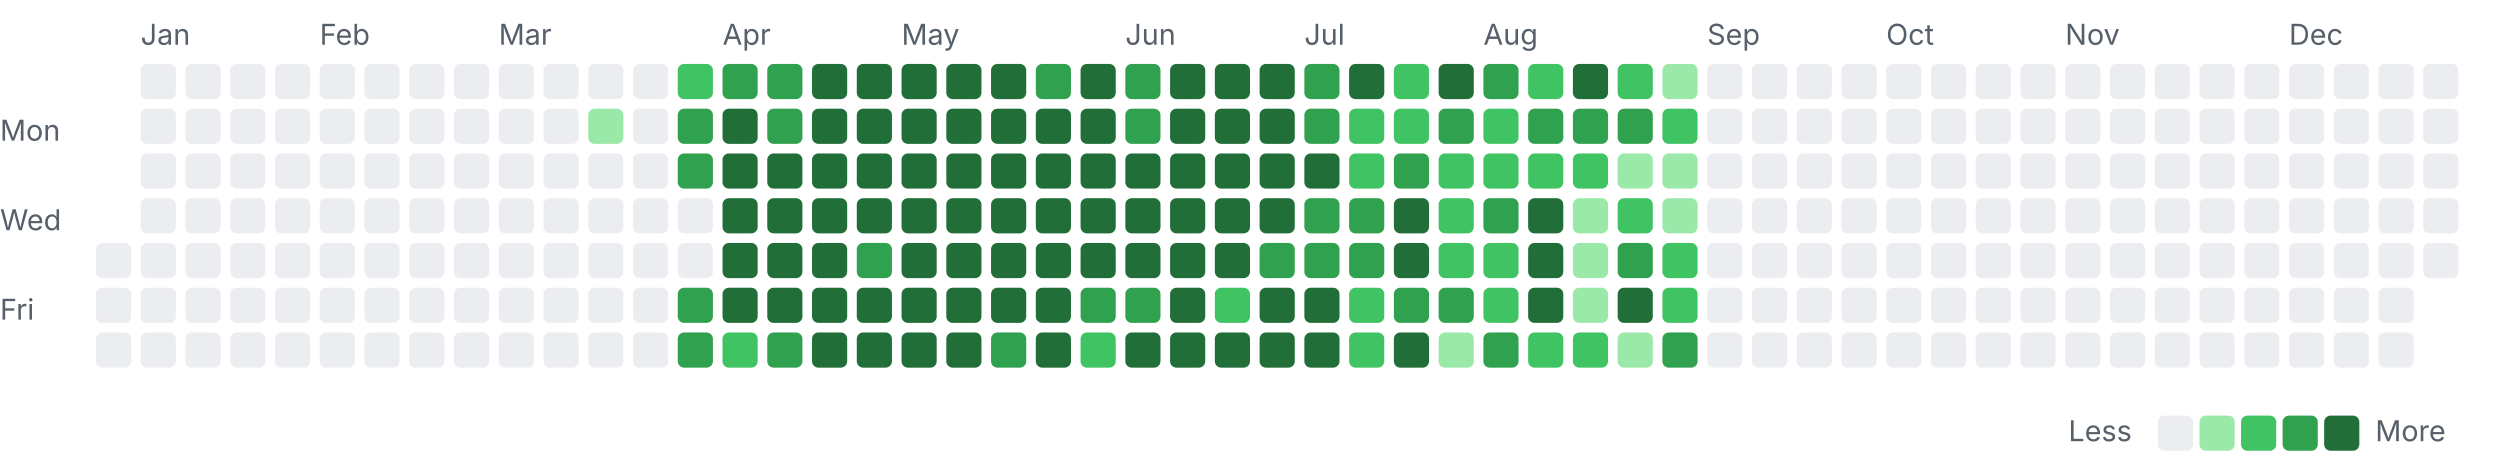
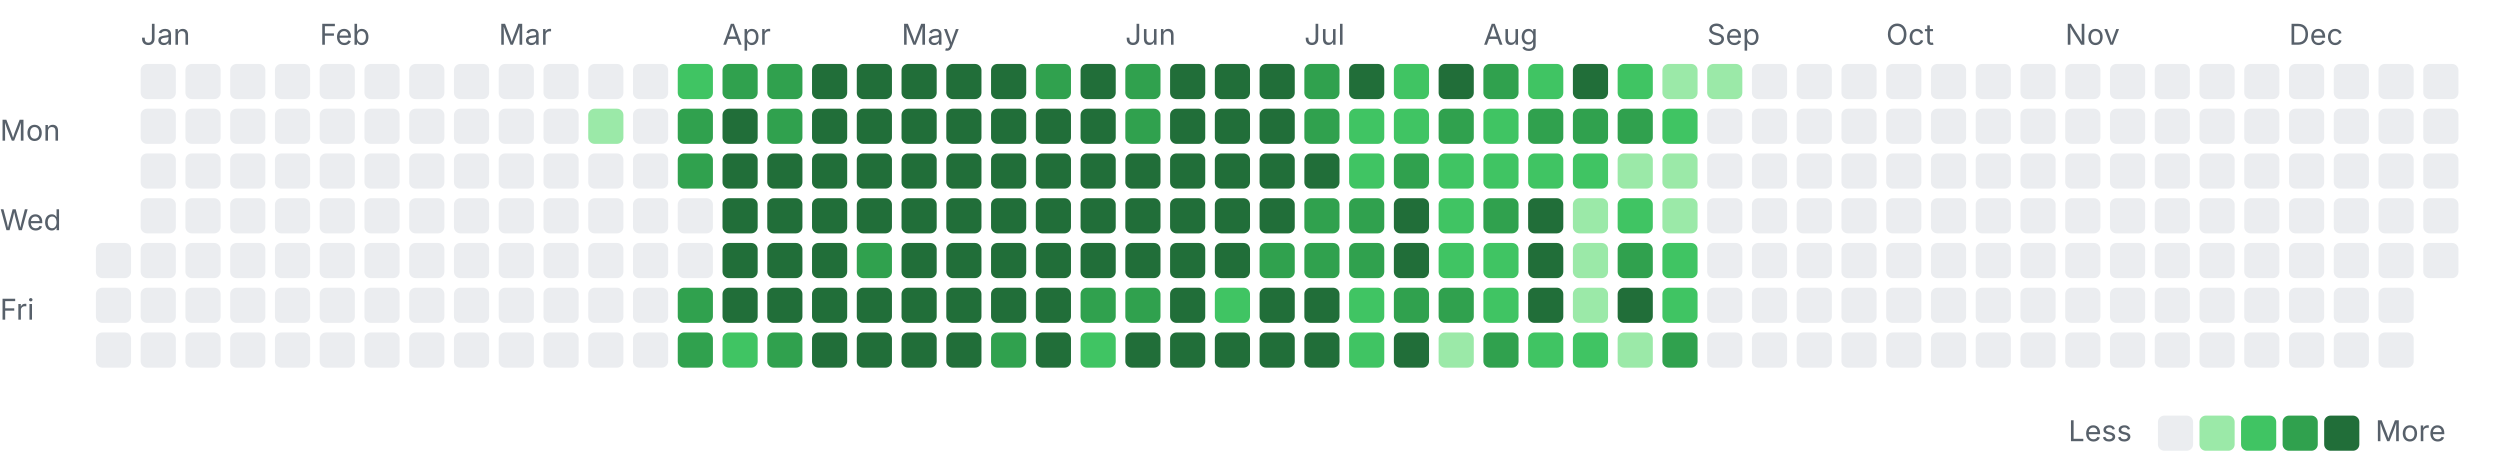
<svg xmlns="http://www.w3.org/2000/svg" width="782" height="142" viewBox="0 0 782 142">
  <style>.l0{fill:#ebedf0}.l1{fill:#9be9a8}.l2{fill:#40c463}.l3{fill:#30a14e}.l4{fill:#216e39} .lbl{fill:#57606a;font:9px -apple-system,Segoe UI,sans-serif}@media(prefers-color-scheme:dark){.l0{fill:#161b22}.l1{fill:#0e4429}.l2{fill:#006d32}.l3{fill:#26a641}.l4{fill:#39d353} .lbl{fill:#8b949e}}</style>
  <text class="lbl" x="44" y="14">Jan</text>
  <text class="lbl" x="100" y="14">Feb</text>
  <text class="lbl" x="156" y="14">Mar</text>
  <text class="lbl" x="226" y="14">Apr</text>
  <text class="lbl" x="282" y="14">May</text>
  <text class="lbl" x="352" y="14">Jun</text>
  <text class="lbl" x="408" y="14">Jul</text>
  <text class="lbl" x="464" y="14">Aug</text>
  <text class="lbl" x="534" y="14">Sep</text>
  <text class="lbl" x="590" y="14">Oct</text>
  <text class="lbl" x="646" y="14">Nov</text>
  <text class="lbl" x="716" y="14">Dec</text>
  <text class="lbl" x="0" y="44">Mon</text>
  <text class="lbl" x="0" y="72">Wed</text>
  <text class="lbl" x="0" y="100">Fri</text>
  <rect class="l0" x="30" y="76" width="11" height="11" rx="2" />
  <rect class="l0" x="30" y="90" width="11" height="11" rx="2" />
  <rect class="l0" x="30" y="104" width="11" height="11" rx="2" />
  <rect class="l0" x="44" y="20" width="11" height="11" rx="2" />
  <rect class="l0" x="44" y="34" width="11" height="11" rx="2" />
  <rect class="l0" x="44" y="48" width="11" height="11" rx="2" />
  <rect class="l0" x="44" y="62" width="11" height="11" rx="2" />
  <rect class="l0" x="44" y="76" width="11" height="11" rx="2" />
  <rect class="l0" x="44" y="90" width="11" height="11" rx="2" />
  <rect class="l0" x="44" y="104" width="11" height="11" rx="2" />
  <rect class="l0" x="58" y="20" width="11" height="11" rx="2" />
  <rect class="l0" x="58" y="34" width="11" height="11" rx="2" />
  <rect class="l0" x="58" y="48" width="11" height="11" rx="2" />
  <rect class="l0" x="58" y="62" width="11" height="11" rx="2" />
  <rect class="l0" x="58" y="76" width="11" height="11" rx="2" />
  <rect class="l0" x="58" y="90" width="11" height="11" rx="2" />
  <rect class="l0" x="58" y="104" width="11" height="11" rx="2" />
  <rect class="l0" x="72" y="20" width="11" height="11" rx="2" />
  <rect class="l0" x="72" y="34" width="11" height="11" rx="2" />
  <rect class="l0" x="72" y="48" width="11" height="11" rx="2" />
  <rect class="l0" x="72" y="62" width="11" height="11" rx="2" />
  <rect class="l0" x="72" y="76" width="11" height="11" rx="2" />
  <rect class="l0" x="72" y="90" width="11" height="11" rx="2" />
  <rect class="l0" x="72" y="104" width="11" height="11" rx="2" />
  <rect class="l0" x="86" y="20" width="11" height="11" rx="2" />
  <rect class="l0" x="86" y="34" width="11" height="11" rx="2" />
  <rect class="l0" x="86" y="48" width="11" height="11" rx="2" />
  <rect class="l0" x="86" y="62" width="11" height="11" rx="2" />
  <rect class="l0" x="86" y="76" width="11" height="11" rx="2" />
  <rect class="l0" x="86" y="90" width="11" height="11" rx="2" />
  <rect class="l0" x="86" y="104" width="11" height="11" rx="2" />
  <rect class="l0" x="100" y="20" width="11" height="11" rx="2" />
  <rect class="l0" x="100" y="34" width="11" height="11" rx="2" />
  <rect class="l0" x="100" y="48" width="11" height="11" rx="2" />
  <rect class="l0" x="100" y="62" width="11" height="11" rx="2" />
  <rect class="l0" x="100" y="76" width="11" height="11" rx="2" />
  <rect class="l0" x="100" y="90" width="11" height="11" rx="2" />
  <rect class="l0" x="100" y="104" width="11" height="11" rx="2" />
  <rect class="l0" x="114" y="20" width="11" height="11" rx="2" />
  <rect class="l0" x="114" y="34" width="11" height="11" rx="2" />
  <rect class="l0" x="114" y="48" width="11" height="11" rx="2" />
  <rect class="l0" x="114" y="62" width="11" height="11" rx="2" />
  <rect class="l0" x="114" y="76" width="11" height="11" rx="2" />
  <rect class="l0" x="114" y="90" width="11" height="11" rx="2" />
  <rect class="l0" x="114" y="104" width="11" height="11" rx="2" />
  <rect class="l0" x="128" y="20" width="11" height="11" rx="2" />
  <rect class="l0" x="128" y="34" width="11" height="11" rx="2" />
  <rect class="l0" x="128" y="48" width="11" height="11" rx="2" />
  <rect class="l0" x="128" y="62" width="11" height="11" rx="2" />
  <rect class="l0" x="128" y="76" width="11" height="11" rx="2" />
  <rect class="l0" x="128" y="90" width="11" height="11" rx="2" />
  <rect class="l0" x="128" y="104" width="11" height="11" rx="2" />
  <rect class="l0" x="142" y="20" width="11" height="11" rx="2" />
  <rect class="l0" x="142" y="34" width="11" height="11" rx="2" />
  <rect class="l0" x="142" y="48" width="11" height="11" rx="2" />
  <rect class="l0" x="142" y="62" width="11" height="11" rx="2" />
  <rect class="l0" x="142" y="76" width="11" height="11" rx="2" />
  <rect class="l0" x="142" y="90" width="11" height="11" rx="2" />
  <rect class="l0" x="142" y="104" width="11" height="11" rx="2" />
  <rect class="l0" x="156" y="20" width="11" height="11" rx="2" />
  <rect class="l0" x="156" y="34" width="11" height="11" rx="2" />
  <rect class="l0" x="156" y="48" width="11" height="11" rx="2" />
  <rect class="l0" x="156" y="62" width="11" height="11" rx="2" />
  <rect class="l0" x="156" y="76" width="11" height="11" rx="2" />
  <rect class="l0" x="156" y="90" width="11" height="11" rx="2" />
  <rect class="l0" x="156" y="104" width="11" height="11" rx="2" />
  <rect class="l0" x="170" y="20" width="11" height="11" rx="2" />
  <rect class="l0" x="170" y="34" width="11" height="11" rx="2" />
  <rect class="l0" x="170" y="48" width="11" height="11" rx="2" />
  <rect class="l0" x="170" y="62" width="11" height="11" rx="2" />
  <rect class="l0" x="170" y="76" width="11" height="11" rx="2" />
  <rect class="l0" x="170" y="90" width="11" height="11" rx="2" />
  <rect class="l0" x="170" y="104" width="11" height="11" rx="2" />
  <rect class="l0" x="184" y="20" width="11" height="11" rx="2" />
  <rect class="l1" x="184" y="34" width="11" height="11" rx="2" />
  <rect class="l0" x="184" y="48" width="11" height="11" rx="2" />
  <rect class="l0" x="184" y="62" width="11" height="11" rx="2" />
  <rect class="l0" x="184" y="76" width="11" height="11" rx="2" />
  <rect class="l0" x="184" y="90" width="11" height="11" rx="2" />
  <rect class="l0" x="184" y="104" width="11" height="11" rx="2" />
  <rect class="l0" x="198" y="20" width="11" height="11" rx="2" />
  <rect class="l0" x="198" y="34" width="11" height="11" rx="2" />
  <rect class="l0" x="198" y="48" width="11" height="11" rx="2" />
  <rect class="l0" x="198" y="62" width="11" height="11" rx="2" />
  <rect class="l0" x="198" y="76" width="11" height="11" rx="2" />
  <rect class="l0" x="198" y="90" width="11" height="11" rx="2" />
  <rect class="l0" x="198" y="104" width="11" height="11" rx="2" />
  <rect class="l2" x="212" y="20" width="11" height="11" rx="2" />
  <rect class="l3" x="212" y="34" width="11" height="11" rx="2" />
  <rect class="l3" x="212" y="48" width="11" height="11" rx="2" />
  <rect class="l0" x="212" y="62" width="11" height="11" rx="2" />
  <rect class="l0" x="212" y="76" width="11" height="11" rx="2" />
  <rect class="l3" x="212" y="90" width="11" height="11" rx="2" />
  <rect class="l3" x="212" y="104" width="11" height="11" rx="2" />
  <rect class="l3" x="226" y="20" width="11" height="11" rx="2" />
  <rect class="l4" x="226" y="34" width="11" height="11" rx="2" />
  <rect class="l4" x="226" y="48" width="11" height="11" rx="2" />
  <rect class="l4" x="226" y="62" width="11" height="11" rx="2" />
  <rect class="l4" x="226" y="76" width="11" height="11" rx="2" />
  <rect class="l4" x="226" y="90" width="11" height="11" rx="2" />
  <rect class="l2" x="226" y="104" width="11" height="11" rx="2" />
  <rect class="l3" x="240" y="20" width="11" height="11" rx="2" />
  <rect class="l3" x="240" y="34" width="11" height="11" rx="2" />
  <rect class="l4" x="240" y="48" width="11" height="11" rx="2" />
  <rect class="l4" x="240" y="62" width="11" height="11" rx="2" />
  <rect class="l4" x="240" y="76" width="11" height="11" rx="2" />
  <rect class="l4" x="240" y="90" width="11" height="11" rx="2" />
  <rect class="l3" x="240" y="104" width="11" height="11" rx="2" />
  <rect class="l4" x="254" y="20" width="11" height="11" rx="2" />
  <rect class="l4" x="254" y="34" width="11" height="11" rx="2" />
  <rect class="l4" x="254" y="48" width="11" height="11" rx="2" />
  <rect class="l4" x="254" y="62" width="11" height="11" rx="2" />
  <rect class="l4" x="254" y="76" width="11" height="11" rx="2" />
  <rect class="l4" x="254" y="90" width="11" height="11" rx="2" />
  <rect class="l4" x="254" y="104" width="11" height="11" rx="2" />
  <rect class="l4" x="268" y="20" width="11" height="11" rx="2" />
  <rect class="l4" x="268" y="34" width="11" height="11" rx="2" />
  <rect class="l4" x="268" y="48" width="11" height="11" rx="2" />
  <rect class="l4" x="268" y="62" width="11" height="11" rx="2" />
  <rect class="l3" x="268" y="76" width="11" height="11" rx="2" />
  <rect class="l4" x="268" y="90" width="11" height="11" rx="2" />
  <rect class="l4" x="268" y="104" width="11" height="11" rx="2" />
  <rect class="l4" x="282" y="20" width="11" height="11" rx="2" />
  <rect class="l4" x="282" y="34" width="11" height="11" rx="2" />
  <rect class="l4" x="282" y="48" width="11" height="11" rx="2" />
  <rect class="l4" x="282" y="62" width="11" height="11" rx="2" />
  <rect class="l4" x="282" y="76" width="11" height="11" rx="2" />
  <rect class="l4" x="282" y="90" width="11" height="11" rx="2" />
  <rect class="l4" x="282" y="104" width="11" height="11" rx="2" />
  <rect class="l4" x="296" y="20" width="11" height="11" rx="2" />
  <rect class="l4" x="296" y="34" width="11" height="11" rx="2" />
  <rect class="l4" x="296" y="48" width="11" height="11" rx="2" />
  <rect class="l4" x="296" y="62" width="11" height="11" rx="2" />
  <rect class="l4" x="296" y="76" width="11" height="11" rx="2" />
  <rect class="l4" x="296" y="90" width="11" height="11" rx="2" />
  <rect class="l4" x="296" y="104" width="11" height="11" rx="2" />
  <rect class="l4" x="310" y="20" width="11" height="11" rx="2" />
  <rect class="l4" x="310" y="34" width="11" height="11" rx="2" />
  <rect class="l4" x="310" y="48" width="11" height="11" rx="2" />
  <rect class="l4" x="310" y="62" width="11" height="11" rx="2" />
  <rect class="l4" x="310" y="76" width="11" height="11" rx="2" />
  <rect class="l4" x="310" y="90" width="11" height="11" rx="2" />
  <rect class="l3" x="310" y="104" width="11" height="11" rx="2" />
  <rect class="l3" x="324" y="20" width="11" height="11" rx="2" />
  <rect class="l4" x="324" y="34" width="11" height="11" rx="2" />
  <rect class="l4" x="324" y="48" width="11" height="11" rx="2" />
  <rect class="l4" x="324" y="62" width="11" height="11" rx="2" />
  <rect class="l4" x="324" y="76" width="11" height="11" rx="2" />
  <rect class="l4" x="324" y="90" width="11" height="11" rx="2" />
  <rect class="l4" x="324" y="104" width="11" height="11" rx="2" />
  <rect class="l4" x="338" y="20" width="11" height="11" rx="2" />
  <rect class="l4" x="338" y="34" width="11" height="11" rx="2" />
  <rect class="l4" x="338" y="48" width="11" height="11" rx="2" />
  <rect class="l4" x="338" y="62" width="11" height="11" rx="2" />
  <rect class="l4" x="338" y="76" width="11" height="11" rx="2" />
  <rect class="l3" x="338" y="90" width="11" height="11" rx="2" />
  <rect class="l2" x="338" y="104" width="11" height="11" rx="2" />
  <rect class="l3" x="352" y="20" width="11" height="11" rx="2" />
  <rect class="l3" x="352" y="34" width="11" height="11" rx="2" />
  <rect class="l4" x="352" y="48" width="11" height="11" rx="2" />
  <rect class="l4" x="352" y="62" width="11" height="11" rx="2" />
  <rect class="l4" x="352" y="76" width="11" height="11" rx="2" />
  <rect class="l3" x="352" y="90" width="11" height="11" rx="2" />
  <rect class="l4" x="352" y="104" width="11" height="11" rx="2" />
  <rect class="l4" x="366" y="20" width="11" height="11" rx="2" />
  <rect class="l4" x="366" y="34" width="11" height="11" rx="2" />
  <rect class="l4" x="366" y="48" width="11" height="11" rx="2" />
  <rect class="l4" x="366" y="62" width="11" height="11" rx="2" />
  <rect class="l4" x="366" y="76" width="11" height="11" rx="2" />
  <rect class="l4" x="366" y="90" width="11" height="11" rx="2" />
  <rect class="l4" x="366" y="104" width="11" height="11" rx="2" />
  <rect class="l4" x="380" y="20" width="11" height="11" rx="2" />
  <rect class="l4" x="380" y="34" width="11" height="11" rx="2" />
  <rect class="l4" x="380" y="48" width="11" height="11" rx="2" />
  <rect class="l4" x="380" y="62" width="11" height="11" rx="2" />
  <rect class="l4" x="380" y="76" width="11" height="11" rx="2" />
  <rect class="l2" x="380" y="90" width="11" height="11" rx="2" />
  <rect class="l4" x="380" y="104" width="11" height="11" rx="2" />
  <rect class="l4" x="394" y="20" width="11" height="11" rx="2" />
  <rect class="l4" x="394" y="34" width="11" height="11" rx="2" />
  <rect class="l4" x="394" y="48" width="11" height="11" rx="2" />
  <rect class="l4" x="394" y="62" width="11" height="11" rx="2" />
  <rect class="l3" x="394" y="76" width="11" height="11" rx="2" />
  <rect class="l4" x="394" y="90" width="11" height="11" rx="2" />
  <rect class="l4" x="394" y="104" width="11" height="11" rx="2" />
  <rect class="l3" x="408" y="20" width="11" height="11" rx="2" />
  <rect class="l3" x="408" y="34" width="11" height="11" rx="2" />
  <rect class="l4" x="408" y="48" width="11" height="11" rx="2" />
  <rect class="l3" x="408" y="62" width="11" height="11" rx="2" />
  <rect class="l3" x="408" y="76" width="11" height="11" rx="2" />
  <rect class="l4" x="408" y="90" width="11" height="11" rx="2" />
  <rect class="l4" x="408" y="104" width="11" height="11" rx="2" />
  <rect class="l4" x="422" y="20" width="11" height="11" rx="2" />
  <rect class="l2" x="422" y="34" width="11" height="11" rx="2" />
  <rect class="l2" x="422" y="48" width="11" height="11" rx="2" />
  <rect class="l3" x="422" y="62" width="11" height="11" rx="2" />
  <rect class="l3" x="422" y="76" width="11" height="11" rx="2" />
  <rect class="l2" x="422" y="90" width="11" height="11" rx="2" />
  <rect class="l2" x="422" y="104" width="11" height="11" rx="2" />
  <rect class="l2" x="436" y="20" width="11" height="11" rx="2" />
  <rect class="l2" x="436" y="34" width="11" height="11" rx="2" />
  <rect class="l3" x="436" y="48" width="11" height="11" rx="2" />
  <rect class="l4" x="436" y="62" width="11" height="11" rx="2" />
  <rect class="l4" x="436" y="76" width="11" height="11" rx="2" />
  <rect class="l3" x="436" y="90" width="11" height="11" rx="2" />
  <rect class="l4" x="436" y="104" width="11" height="11" rx="2" />
  <rect class="l4" x="450" y="20" width="11" height="11" rx="2" />
  <rect class="l3" x="450" y="34" width="11" height="11" rx="2" />
  <rect class="l2" x="450" y="48" width="11" height="11" rx="2" />
  <rect class="l2" x="450" y="62" width="11" height="11" rx="2" />
  <rect class="l2" x="450" y="76" width="11" height="11" rx="2" />
  <rect class="l3" x="450" y="90" width="11" height="11" rx="2" />
  <rect class="l1" x="450" y="104" width="11" height="11" rx="2" />
  <rect class="l3" x="464" y="20" width="11" height="11" rx="2" />
  <rect class="l2" x="464" y="34" width="11" height="11" rx="2" />
  <rect class="l2" x="464" y="48" width="11" height="11" rx="2" />
  <rect class="l3" x="464" y="62" width="11" height="11" rx="2" />
  <rect class="l2" x="464" y="76" width="11" height="11" rx="2" />
  <rect class="l2" x="464" y="90" width="11" height="11" rx="2" />
  <rect class="l3" x="464" y="104" width="11" height="11" rx="2" />
  <rect class="l2" x="478" y="20" width="11" height="11" rx="2" />
  <rect class="l3" x="478" y="34" width="11" height="11" rx="2" />
  <rect class="l2" x="478" y="48" width="11" height="11" rx="2" />
  <rect class="l4" x="478" y="62" width="11" height="11" rx="2" />
  <rect class="l4" x="478" y="76" width="11" height="11" rx="2" />
  <rect class="l4" x="478" y="90" width="11" height="11" rx="2" />
  <rect class="l2" x="478" y="104" width="11" height="11" rx="2" />
  <rect class="l4" x="492" y="20" width="11" height="11" rx="2" />
  <rect class="l3" x="492" y="34" width="11" height="11" rx="2" />
  <rect class="l2" x="492" y="48" width="11" height="11" rx="2" />
  <rect class="l1" x="492" y="62" width="11" height="11" rx="2" />
  <rect class="l1" x="492" y="76" width="11" height="11" rx="2" />
  <rect class="l1" x="492" y="90" width="11" height="11" rx="2" />
  <rect class="l2" x="492" y="104" width="11" height="11" rx="2" />
  <rect class="l2" x="506" y="20" width="11" height="11" rx="2" />
  <rect class="l3" x="506" y="34" width="11" height="11" rx="2" />
  <rect class="l1" x="506" y="48" width="11" height="11" rx="2" />
  <rect class="l2" x="506" y="62" width="11" height="11" rx="2" />
  <rect class="l3" x="506" y="76" width="11" height="11" rx="2" />
  <rect class="l4" x="506" y="90" width="11" height="11" rx="2" />
  <rect class="l1" x="506" y="104" width="11" height="11" rx="2" />
  <rect class="l1" x="520" y="20" width="11" height="11" rx="2" />
  <rect class="l2" x="520" y="34" width="11" height="11" rx="2" />
  <rect class="l1" x="520" y="48" width="11" height="11" rx="2" />
  <rect class="l1" x="520" y="62" width="11" height="11" rx="2" />
  <rect class="l2" x="520" y="76" width="11" height="11" rx="2" />
  <rect class="l2" x="520" y="90" width="11" height="11" rx="2" />
  <rect class="l3" x="520" y="104" width="11" height="11" rx="2" />
-   <rect class="l0" x="534" y="20" width="11" height="11" rx="2" />
+   <rect class="l1" x="534" y="20" width="11" height="11" rx="2" />
  <rect class="l0" x="534" y="34" width="11" height="11" rx="2" />
  <rect class="l0" x="534" y="48" width="11" height="11" rx="2" />
  <rect class="l0" x="534" y="62" width="11" height="11" rx="2" />
  <rect class="l0" x="534" y="76" width="11" height="11" rx="2" />
  <rect class="l0" x="534" y="90" width="11" height="11" rx="2" />
  <rect class="l0" x="534" y="104" width="11" height="11" rx="2" />
  <rect class="l0" x="548" y="20" width="11" height="11" rx="2" />
  <rect class="l0" x="548" y="34" width="11" height="11" rx="2" />
  <rect class="l0" x="548" y="48" width="11" height="11" rx="2" />
  <rect class="l0" x="548" y="62" width="11" height="11" rx="2" />
  <rect class="l0" x="548" y="76" width="11" height="11" rx="2" />
  <rect class="l0" x="548" y="90" width="11" height="11" rx="2" />
  <rect class="l0" x="548" y="104" width="11" height="11" rx="2" />
  <rect class="l0" x="562" y="20" width="11" height="11" rx="2" />
  <rect class="l0" x="562" y="34" width="11" height="11" rx="2" />
  <rect class="l0" x="562" y="48" width="11" height="11" rx="2" />
  <rect class="l0" x="562" y="62" width="11" height="11" rx="2" />
  <rect class="l0" x="562" y="76" width="11" height="11" rx="2" />
  <rect class="l0" x="562" y="90" width="11" height="11" rx="2" />
  <rect class="l0" x="562" y="104" width="11" height="11" rx="2" />
  <rect class="l0" x="576" y="20" width="11" height="11" rx="2" />
  <rect class="l0" x="576" y="34" width="11" height="11" rx="2" />
  <rect class="l0" x="576" y="48" width="11" height="11" rx="2" />
  <rect class="l0" x="576" y="62" width="11" height="11" rx="2" />
  <rect class="l0" x="576" y="76" width="11" height="11" rx="2" />
  <rect class="l0" x="576" y="90" width="11" height="11" rx="2" />
  <rect class="l0" x="576" y="104" width="11" height="11" rx="2" />
  <rect class="l0" x="590" y="20" width="11" height="11" rx="2" />
  <rect class="l0" x="590" y="34" width="11" height="11" rx="2" />
  <rect class="l0" x="590" y="48" width="11" height="11" rx="2" />
  <rect class="l0" x="590" y="62" width="11" height="11" rx="2" />
  <rect class="l0" x="590" y="76" width="11" height="11" rx="2" />
  <rect class="l0" x="590" y="90" width="11" height="11" rx="2" />
  <rect class="l0" x="590" y="104" width="11" height="11" rx="2" />
  <rect class="l0" x="604" y="20" width="11" height="11" rx="2" />
  <rect class="l0" x="604" y="34" width="11" height="11" rx="2" />
  <rect class="l0" x="604" y="48" width="11" height="11" rx="2" />
  <rect class="l0" x="604" y="62" width="11" height="11" rx="2" />
  <rect class="l0" x="604" y="76" width="11" height="11" rx="2" />
  <rect class="l0" x="604" y="90" width="11" height="11" rx="2" />
  <rect class="l0" x="604" y="104" width="11" height="11" rx="2" />
  <rect class="l0" x="618" y="20" width="11" height="11" rx="2" />
  <rect class="l0" x="618" y="34" width="11" height="11" rx="2" />
  <rect class="l0" x="618" y="48" width="11" height="11" rx="2" />
  <rect class="l0" x="618" y="62" width="11" height="11" rx="2" />
  <rect class="l0" x="618" y="76" width="11" height="11" rx="2" />
  <rect class="l0" x="618" y="90" width="11" height="11" rx="2" />
  <rect class="l0" x="618" y="104" width="11" height="11" rx="2" />
  <rect class="l0" x="632" y="20" width="11" height="11" rx="2" />
  <rect class="l0" x="632" y="34" width="11" height="11" rx="2" />
  <rect class="l0" x="632" y="48" width="11" height="11" rx="2" />
  <rect class="l0" x="632" y="62" width="11" height="11" rx="2" />
  <rect class="l0" x="632" y="76" width="11" height="11" rx="2" />
  <rect class="l0" x="632" y="90" width="11" height="11" rx="2" />
  <rect class="l0" x="632" y="104" width="11" height="11" rx="2" />
  <rect class="l0" x="646" y="20" width="11" height="11" rx="2" />
  <rect class="l0" x="646" y="34" width="11" height="11" rx="2" />
  <rect class="l0" x="646" y="48" width="11" height="11" rx="2" />
  <rect class="l0" x="646" y="62" width="11" height="11" rx="2" />
  <rect class="l0" x="646" y="76" width="11" height="11" rx="2" />
  <rect class="l0" x="646" y="90" width="11" height="11" rx="2" />
  <rect class="l0" x="646" y="104" width="11" height="11" rx="2" />
  <rect class="l0" x="660" y="20" width="11" height="11" rx="2" />
  <rect class="l0" x="660" y="34" width="11" height="11" rx="2" />
  <rect class="l0" x="660" y="48" width="11" height="11" rx="2" />
  <rect class="l0" x="660" y="62" width="11" height="11" rx="2" />
  <rect class="l0" x="660" y="76" width="11" height="11" rx="2" />
  <rect class="l0" x="660" y="90" width="11" height="11" rx="2" />
  <rect class="l0" x="660" y="104" width="11" height="11" rx="2" />
  <rect class="l0" x="674" y="20" width="11" height="11" rx="2" />
  <rect class="l0" x="674" y="34" width="11" height="11" rx="2" />
  <rect class="l0" x="674" y="48" width="11" height="11" rx="2" />
  <rect class="l0" x="674" y="62" width="11" height="11" rx="2" />
  <rect class="l0" x="674" y="76" width="11" height="11" rx="2" />
  <rect class="l0" x="674" y="90" width="11" height="11" rx="2" />
  <rect class="l0" x="674" y="104" width="11" height="11" rx="2" />
  <rect class="l0" x="688" y="20" width="11" height="11" rx="2" />
  <rect class="l0" x="688" y="34" width="11" height="11" rx="2" />
  <rect class="l0" x="688" y="48" width="11" height="11" rx="2" />
  <rect class="l0" x="688" y="62" width="11" height="11" rx="2" />
  <rect class="l0" x="688" y="76" width="11" height="11" rx="2" />
  <rect class="l0" x="688" y="90" width="11" height="11" rx="2" />
  <rect class="l0" x="688" y="104" width="11" height="11" rx="2" />
  <rect class="l0" x="702" y="20" width="11" height="11" rx="2" />
  <rect class="l0" x="702" y="34" width="11" height="11" rx="2" />
  <rect class="l0" x="702" y="48" width="11" height="11" rx="2" />
  <rect class="l0" x="702" y="62" width="11" height="11" rx="2" />
  <rect class="l0" x="702" y="76" width="11" height="11" rx="2" />
  <rect class="l0" x="702" y="90" width="11" height="11" rx="2" />
  <rect class="l0" x="702" y="104" width="11" height="11" rx="2" />
  <rect class="l0" x="716" y="20" width="11" height="11" rx="2" />
  <rect class="l0" x="716" y="34" width="11" height="11" rx="2" />
  <rect class="l0" x="716" y="48" width="11" height="11" rx="2" />
  <rect class="l0" x="716" y="62" width="11" height="11" rx="2" />
  <rect class="l0" x="716" y="76" width="11" height="11" rx="2" />
  <rect class="l0" x="716" y="90" width="11" height="11" rx="2" />
  <rect class="l0" x="716" y="104" width="11" height="11" rx="2" />
  <rect class="l0" x="730" y="20" width="11" height="11" rx="2" />
  <rect class="l0" x="730" y="34" width="11" height="11" rx="2" />
  <rect class="l0" x="730" y="48" width="11" height="11" rx="2" />
  <rect class="l0" x="730" y="62" width="11" height="11" rx="2" />
  <rect class="l0" x="730" y="76" width="11" height="11" rx="2" />
  <rect class="l0" x="730" y="90" width="11" height="11" rx="2" />
  <rect class="l0" x="730" y="104" width="11" height="11" rx="2" />
  <rect class="l0" x="744" y="20" width="11" height="11" rx="2" />
  <rect class="l0" x="744" y="34" width="11" height="11" rx="2" />
  <rect class="l0" x="744" y="48" width="11" height="11" rx="2" />
  <rect class="l0" x="744" y="62" width="11" height="11" rx="2" />
  <rect class="l0" x="744" y="76" width="11" height="11" rx="2" />
  <rect class="l0" x="744" y="90" width="11" height="11" rx="2" />
  <rect class="l0" x="744" y="104" width="11" height="11" rx="2" />
  <rect class="l0" x="758" y="20" width="11" height="11" rx="2" />
  <rect class="l0" x="758" y="34" width="11" height="11" rx="2" />
  <rect class="l0" x="758" y="48" width="11" height="11" rx="2" />
  <rect class="l0" x="758" y="62" width="11" height="11" rx="2" />
  <rect class="l0" x="758" y="76" width="11" height="11" rx="2" />
  <text class="lbl" x="647" y="138">Less</text>
  <rect class="l0" x="675" y="130" width="11" height="11" rx="2" />
  <rect class="l1" x="688" y="130" width="11" height="11" rx="2" />
  <rect class="l2" x="701" y="130" width="11" height="11" rx="2" />
  <rect class="l3" x="714" y="130" width="11" height="11" rx="2" />
  <rect class="l4" x="727" y="130" width="11" height="11" rx="2" />
  <text class="lbl" x="743" y="138">More</text>
</svg>
